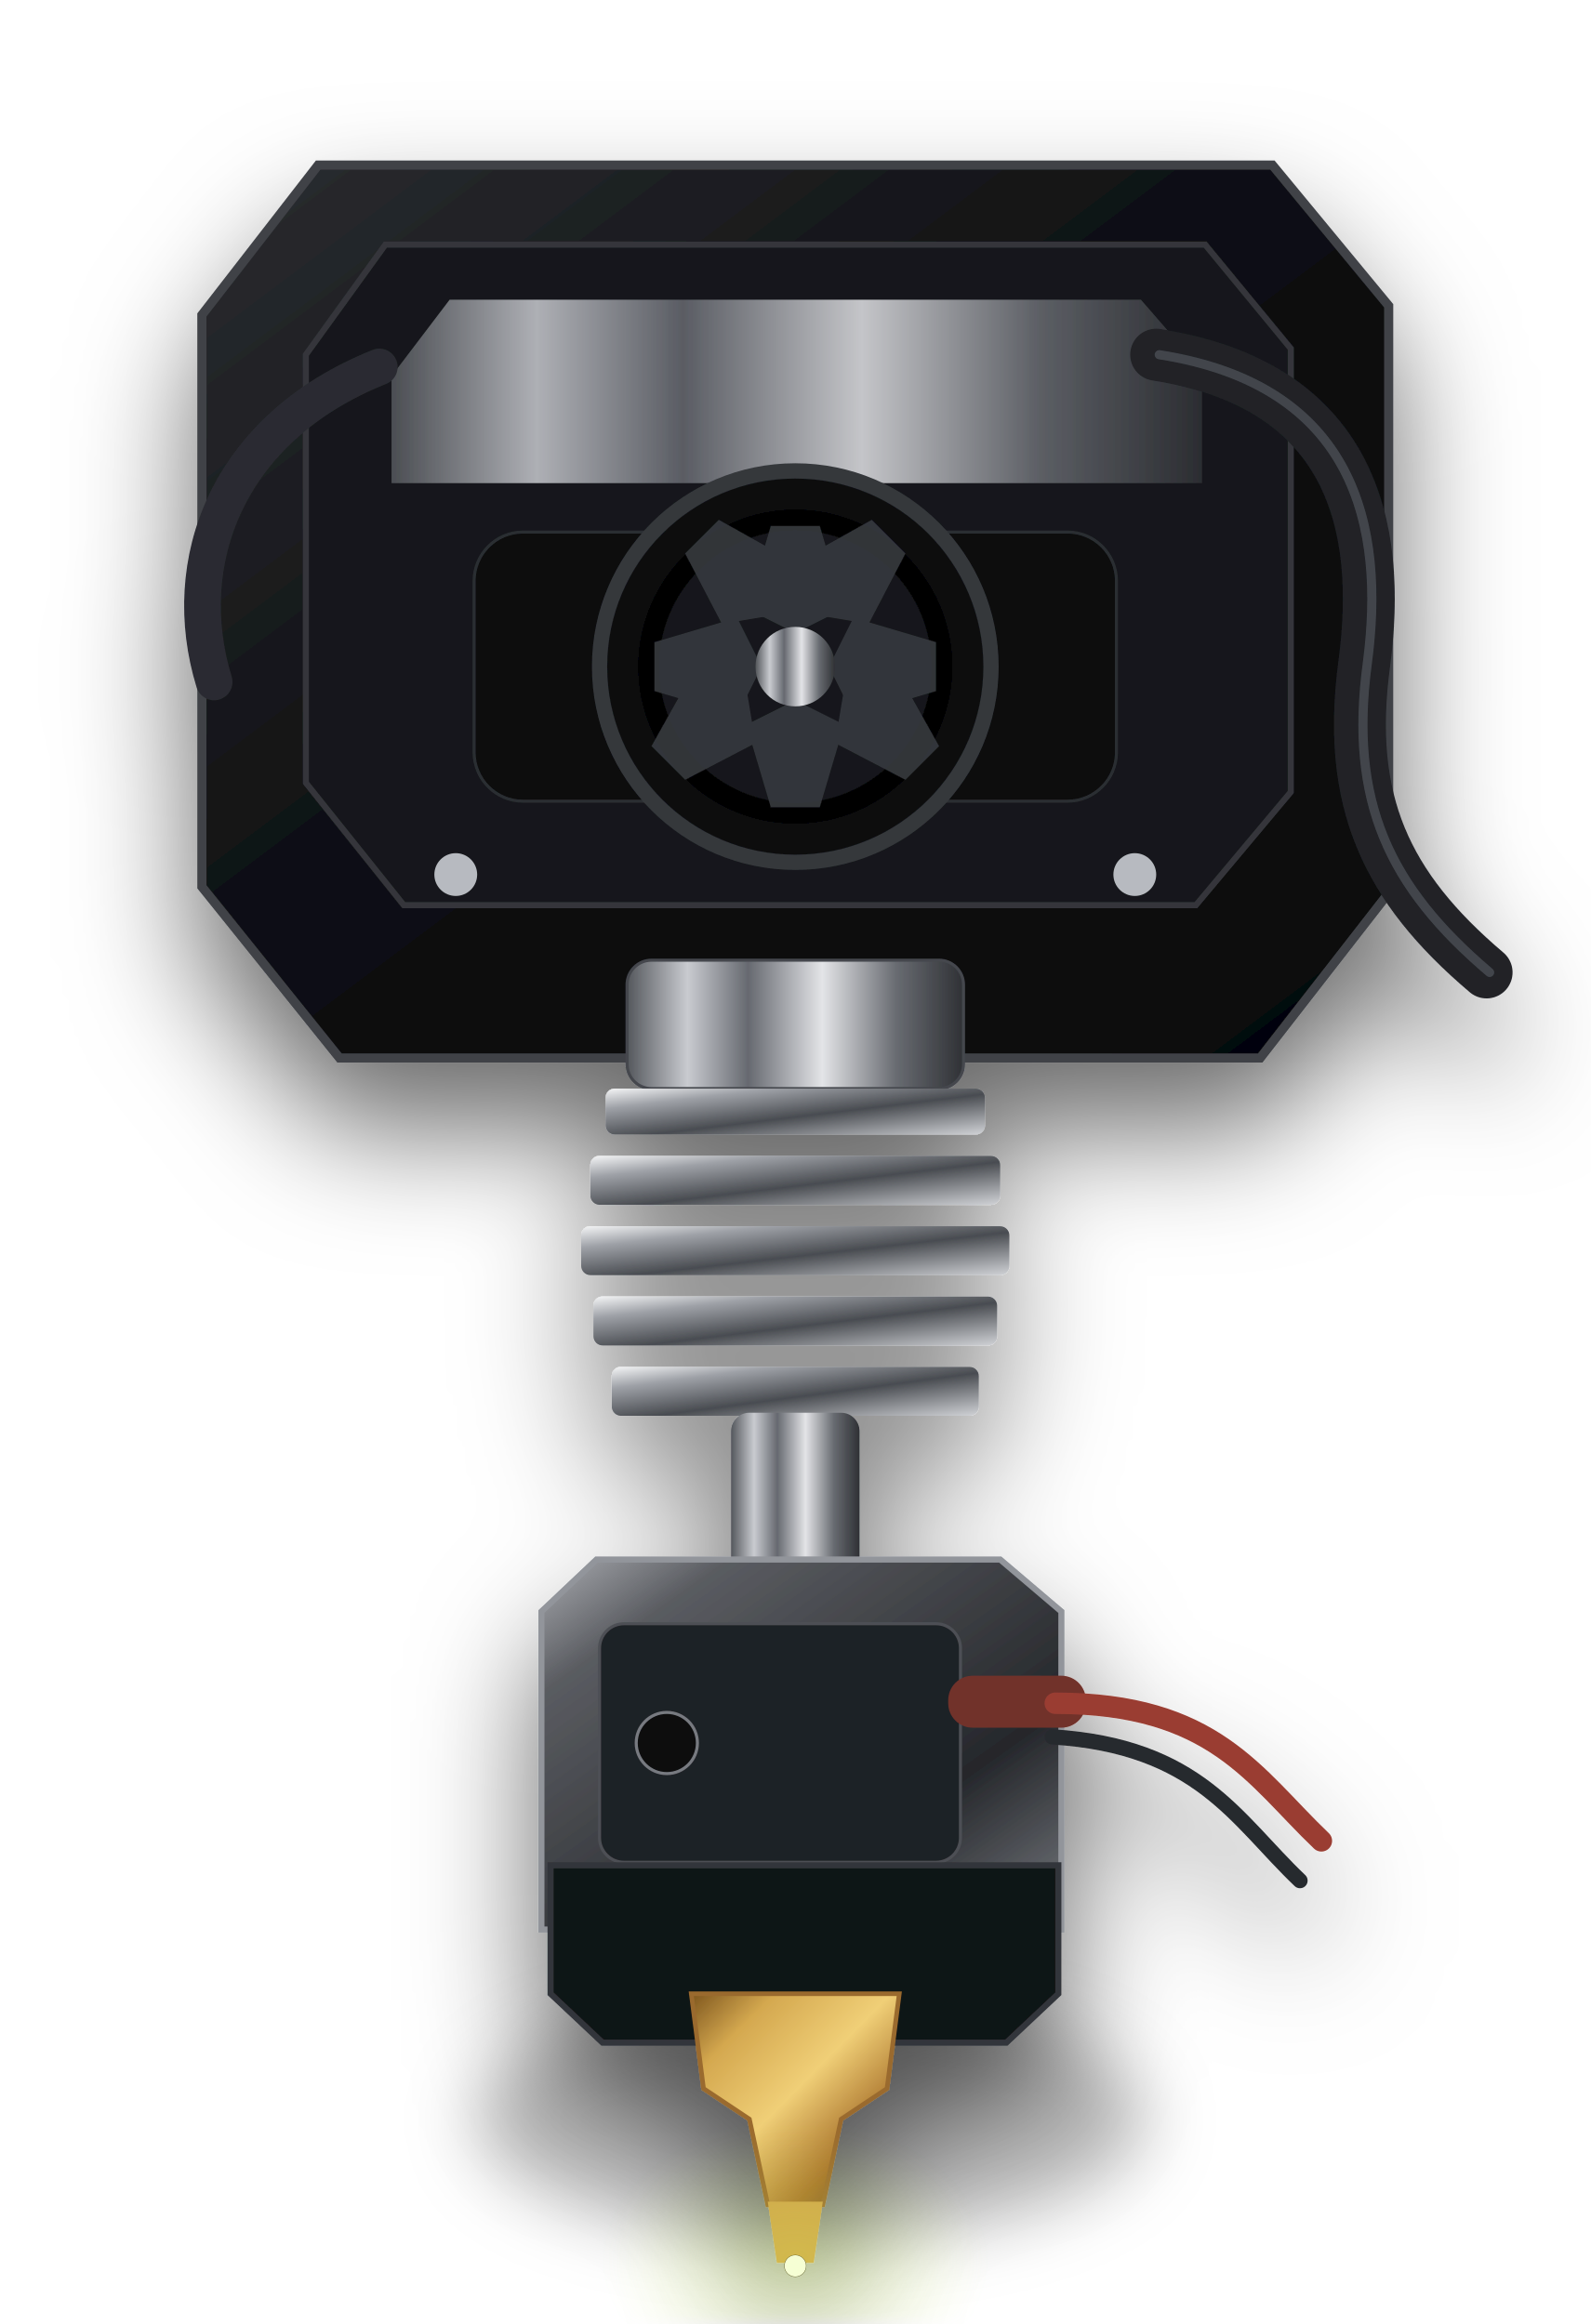
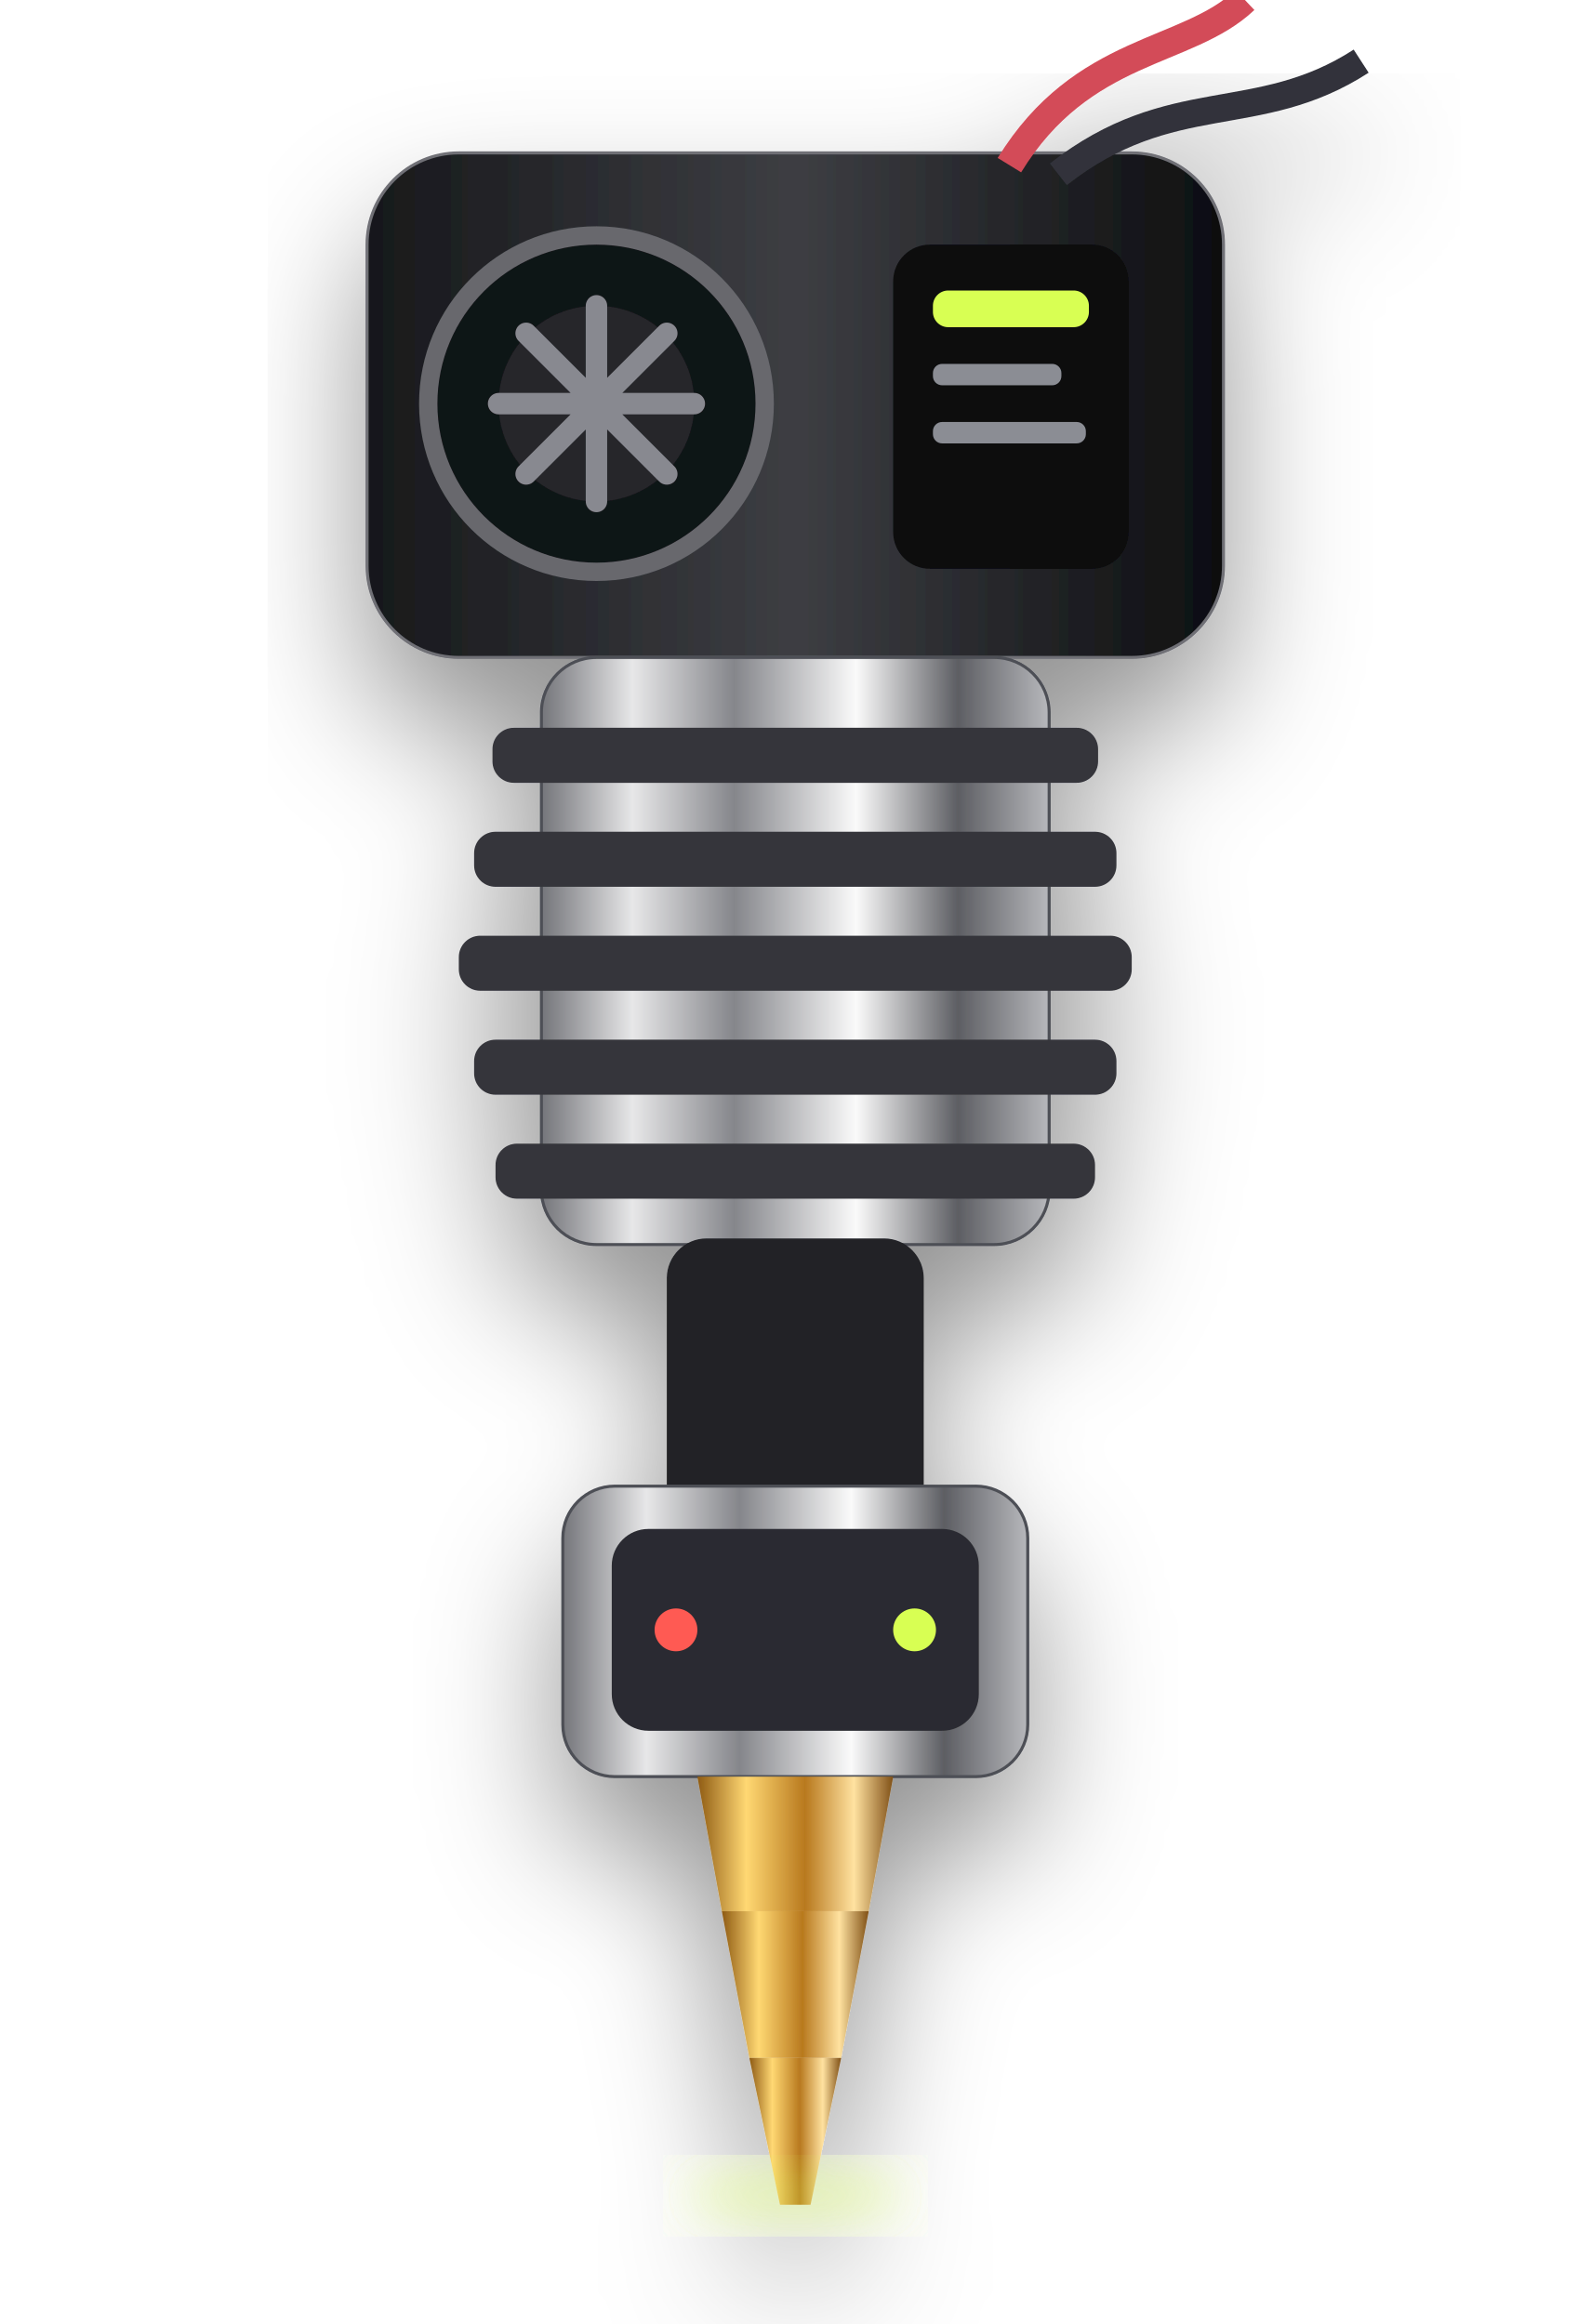
- <svg xmlns="http://www.w3.org/2000/svg" viewBox="0 0 520 760">
+ <svg xmlns="http://www.w3.org/2000/svg" width="520" height="760" viewBox="0 0 520 760">
  <defs>
-     <linearGradient id="gBody" x1="0" y1="0" x2="1" y2="1">
-       <stop offset="0" stop-color="#2b2d31" />
-       <stop offset=".42" stop-color="#101114" />
-       <stop offset="1" stop-color="#050506" />
+     <linearGradient id="metal" x1="0" x2="1">
+       <stop offset="0" stop-color="#74757a" />
+       <stop offset=".18" stop-color="#e7e7e8" />
+       <stop offset=".38" stop-color="#85868b" />
+       <stop offset=".62" stop-color="#fafafa" />
+       <stop offset=".82" stop-color="#5d5e63" />
+       <stop offset="1" stop-color="#b7b8bc" />
    </linearGradient>
-     <linearGradient id="gMetal" x1="0" y1="0" x2="1" y2="0">
-       <stop offset="0" stop-color="#54575c" />
-       <stop offset=".18" stop-color="#c9cbd0" />
-       <stop offset=".36" stop-color="#666970" />
-       <stop offset=".58" stop-color="#e3e4e7" />
-       <stop offset=".8" stop-color="#686b71" />
-       <stop offset="1" stop-color="#2f3135" />
+     <linearGradient id="dark" x1="0" x2="1">
+       <stop stop-color="#17181b" />
+       <stop offset=".5" stop-color="#3d3e43" />
+       <stop offset="1" stop-color="#0d0e10" />
    </linearGradient>
-     <linearGradient id="gAlu" x1="0" y1="0" x2="1" y2="1">
-       <stop offset="0" stop-color="#f4f5f6" />
-       <stop offset=".22" stop-color="#9ea1a7" />
-       <stop offset=".56" stop-color="#494c51" />
-       <stop offset="1" stop-color="#d0d2d6" />
+     <linearGradient id="brass" x1="0" x2="1">
+       <stop stop-color="#8e5a13" />
+       <stop offset=".25" stop-color="#ffd873" />
+       <stop offset=".55" stop-color="#b8791e" />
+       <stop offset=".8" stop-color="#ffe2a0" />
+       <stop offset="1" stop-color="#805016" />
    </linearGradient>
-     <linearGradient id="gBrass" x1="0" y1="0" x2="1" y2="1">
-       <stop offset="0" stop-color="#7e561e" />
-       <stop offset=".2" stop-color="#d4a84f" />
-       <stop offset=".48" stop-color="#f0cf77" />
-       <stop offset=".74" stop-color="#aa742d" />
-       <stop offset="1" stop-color="#5a3916" />
-     </linearGradient>
-     <linearGradient id="gBlock" x1="0" y1="0" x2="1" y2="1">
-       <stop offset="0" stop-color="#a9abb0" />
-       <stop offset=".18" stop-color="#5a5c61" />
-       <stop offset=".7" stop-color="#25272b" />
-       <stop offset="1" stop-color="#777a80" />
-     </linearGradient>
-     <radialGradient id="gGlow">
-       <stop offset="0" stop-color="#d8ff52" stop-opacity=".75" />
-       <stop offset="1" stop-color="#d8ff52" stop-opacity="0" />
-     </radialGradient>
-     <filter id="shadow" x="-50%" y="-50%" width="200%" height="200%">
-       <feDropShadow dx="0" dy="22" stdDeviation="20" flood-color="#000" flood-opacity=".58" />
+     <filter id="shadow">
+       <feDropShadow dx="0" dy="24" stdDeviation="22" flood-opacity=".42" />
    </filter>
-     <filter id="soft" x="-50%" y="-50%" width="200%" height="200%">
-       <feGaussianBlur stdDeviation="11" />
-     </filter>
-     <filter id="tiny" x="-50%" y="-50%" width="200%" height="200%">
-       <feGaussianBlur stdDeviation="2.5" />
+     <filter id="glow">
+       <feGaussianBlur stdDeviation="8" />
    </filter>
  </defs>
-   <ellipse cx="265" cy="693" rx="110" ry="40" fill="#000" opacity=".25" filter="url(#soft)" />
  <g filter="url(#shadow)">
-     <path d="M104 54h312l38 46v192l-42 54H111l-45-56V103z" fill="url(#gBody)" stroke="#404247" stroke-width="3" />
-     <path d="M126 80h268l28 34v145l-31 37H132l-32-40V116z" fill="#15171a" stroke="#34363a" stroke-width="2" />
-     <path d="M147 98h226l20 23v37H128v-35z" fill="url(#gMetal)" opacity=".85" />
-     <rect x="155" y="174" width="210" height="88" rx="16" fill="#090a0c" stroke="#2c2f33" />
-     <circle cx="260" cy="218" r="64" fill="#0d0f11" stroke="#34373b" stroke-width="5" />
-     <circle cx="260" cy="218" r="48" fill="#16181b" stroke="#050506" stroke-width="7" />
-     <g fill="#34373c" opacity=".95">
-       <path d="M252 172h16l8 27-16 8-16-8z" />
-       <path d="M252 264h16l8-27-16-8-16 8z" />
-       <path d="M214 210v16l27 8 8-16-8-16z" />
-       <path d="M306 210v16l-27 8-8-16 8-16z" />
-       <path d="M224 181l11-11 25 14-6 17-18 3z" />
-       <path d="M296 255l11-11-14-25-17 6-3 18z" />
-       <path d="M296 181l-11-11-25 14 6 17 18 3z" />
-       <path d="M224 255l-11-11 14-25 17 6 3 18z" />
+     <rect x="120" y="50" width="280" height="165" rx="30" fill="url(#dark)" stroke="#6f7076" />
+     <circle cx="195" cy="132" r="55" fill="#111216" stroke="#67686d" stroke-width="6" />
+     <circle cx="195" cy="132" r="32" fill="#25262b" />
+     <path d="M195 100v64M163 132h64M172 109l46 46M218 109l-46 46" stroke="#888990" stroke-width="7" stroke-linecap="round" />
+     <rect x="292" y="80" width="77" height="106" rx="12" fill="#0b0c0e" />
+     <rect x="305" y="95" width="51" height="12" rx="5" fill="#d8ff52" />
+     <rect x="305" y="119" width="42" height="7" rx="3" fill="#8b8d94" />
+     <rect x="305" y="138" width="50" height="7" rx="3" fill="#8b8d94" />
+     <path d="M330 54C354 15 388 18 407 0" fill="none" stroke="#d34b58" stroke-width="9" />
+     <path d="M346 57C383 28 411 42 445 20" fill="none" stroke="#31333a" stroke-width="9" />
+     <rect x="177" y="215" width="166" height="192" rx="18" fill="url(#metal)" stroke="#4e5056" />
+     <g fill="#35363b">
+       <rect x="161" y="238" width="198" height="18" rx="7" />
+       <rect x="155" y="272" width="210" height="18" rx="7" />
+       <rect x="150" y="306" width="220" height="18" rx="7" />
+       <rect x="155" y="340" width="210" height="18" rx="7" />
+       <rect x="162" y="374" width="196" height="18" rx="7" />
    </g>
-     <circle cx="260" cy="218" r="13" fill="url(#gMetal)" />
-     <circle cx="149" cy="286" r="7" fill="#b7bac0" />
-     <circle cx="371" cy="286" r="7" fill="#b7bac0" />
-     <path d="M378 116c64 10 74 56 68 101s7 73 40 101" fill="none" stroke="#202226" stroke-width="17" stroke-linecap="round" />
-     <path d="M379 116c64 10 74 56 68 101s7 73 40 101" fill="none" stroke="#4b4e54" stroke-width="3" stroke-linecap="round" opacity=".8" />
-     <path d="M124 120c-50 20-66 64-54 103" fill="none" stroke="#2a2c31" stroke-width="12" stroke-linecap="round" />
-     <rect x="205" y="314" width="110" height="42" rx="8" fill="url(#gMetal)" stroke="#44474d" />
-     <g>
-       <rect x="198" y="356" width="124" height="15" rx="3" fill="url(#gAlu)" />
-       <rect x="193" y="378" width="134" height="16" rx="3" fill="url(#gAlu)" />
-       <rect x="190" y="401" width="140" height="16" rx="3" fill="url(#gAlu)" />
-       <rect x="194" y="424" width="132" height="16" rx="3" fill="url(#gAlu)" />
-       <rect x="200" y="447" width="120" height="16" rx="3" fill="url(#gAlu)" />
-     </g>
-     <rect x="239" y="462" width="42" height="58" rx="6" fill="url(#gMetal)" />
-     <path d="M195 510h132l20 17v104H177V527z" fill="url(#gBlock)" stroke="#92959b" stroke-width="2" />
-     <rect x="196" y="531" width="118" height="78" rx="8" fill="#1f2125" stroke="#4d5055" />
-     <circle cx="218" cy="570" r="10" fill="#0b0c0e" stroke="#777a80" />
-     <rect x="310" y="548" width="45" height="17" rx="8" fill="#71322c" />
-     <path d="M345 557c52 0 65 24 87 45" fill="none" stroke="#9a3d31" stroke-width="7" stroke-linecap="round" />
-     <path d="M344 568c48 3 60 27 81 47" fill="none" stroke="#282a2e" stroke-width="5" stroke-linecap="round" />
-     <path d="M180 610h166v42l-17 16H197l-17-16z" fill="#111214" stroke="#33353a" stroke-width="2" />
-     <path d="M226 652h68l-4 31-15 10-6 28h-18l-6-28-15-10z" fill="url(#gBrass)" stroke="#9a6a2d" stroke-width="1.5" />
-     <path d="M251 720h18l-3 20h-12z" fill="#d0a24c" />
-     <circle cx="260" cy="741" r="3.6" fill="#2a1a0a" />
+     <rect x="218" y="405" width="84" height="98" rx="13" fill="#202126" />
+     <rect x="184" y="486" width="152" height="95" rx="17" fill="url(#metal)" stroke="#4e5056" />
+     <rect x="200" y="500" width="120" height="66" rx="12" fill="#2a2b30" />
+     <circle cx="221" cy="533" r="7" fill="#ff5a52" />
+     <circle cx="299" cy="533" r="7" fill="#d8ff52" />
+     <path d="M228 581h64l-8 44h-48z" fill="url(#brass)" />
+     <path d="M236 625h48l-9 48h-30z" fill="url(#brass)" />
+     <path d="M245 673h30l-10 48h-10z" fill="url(#brass)" />
+     <ellipse cx="260" cy="718" rx="36" ry="11" fill="#d8ff52" opacity=".25" filter="url(#glow)" />
  </g>
-   <ellipse cx="260" cy="739" rx="62" ry="44" fill="url(#gGlow)" opacity=".34" filter="url(#tiny)" />
-   <circle cx="260" cy="741" r="3.5" fill="#f6ffd4" />
</svg>
